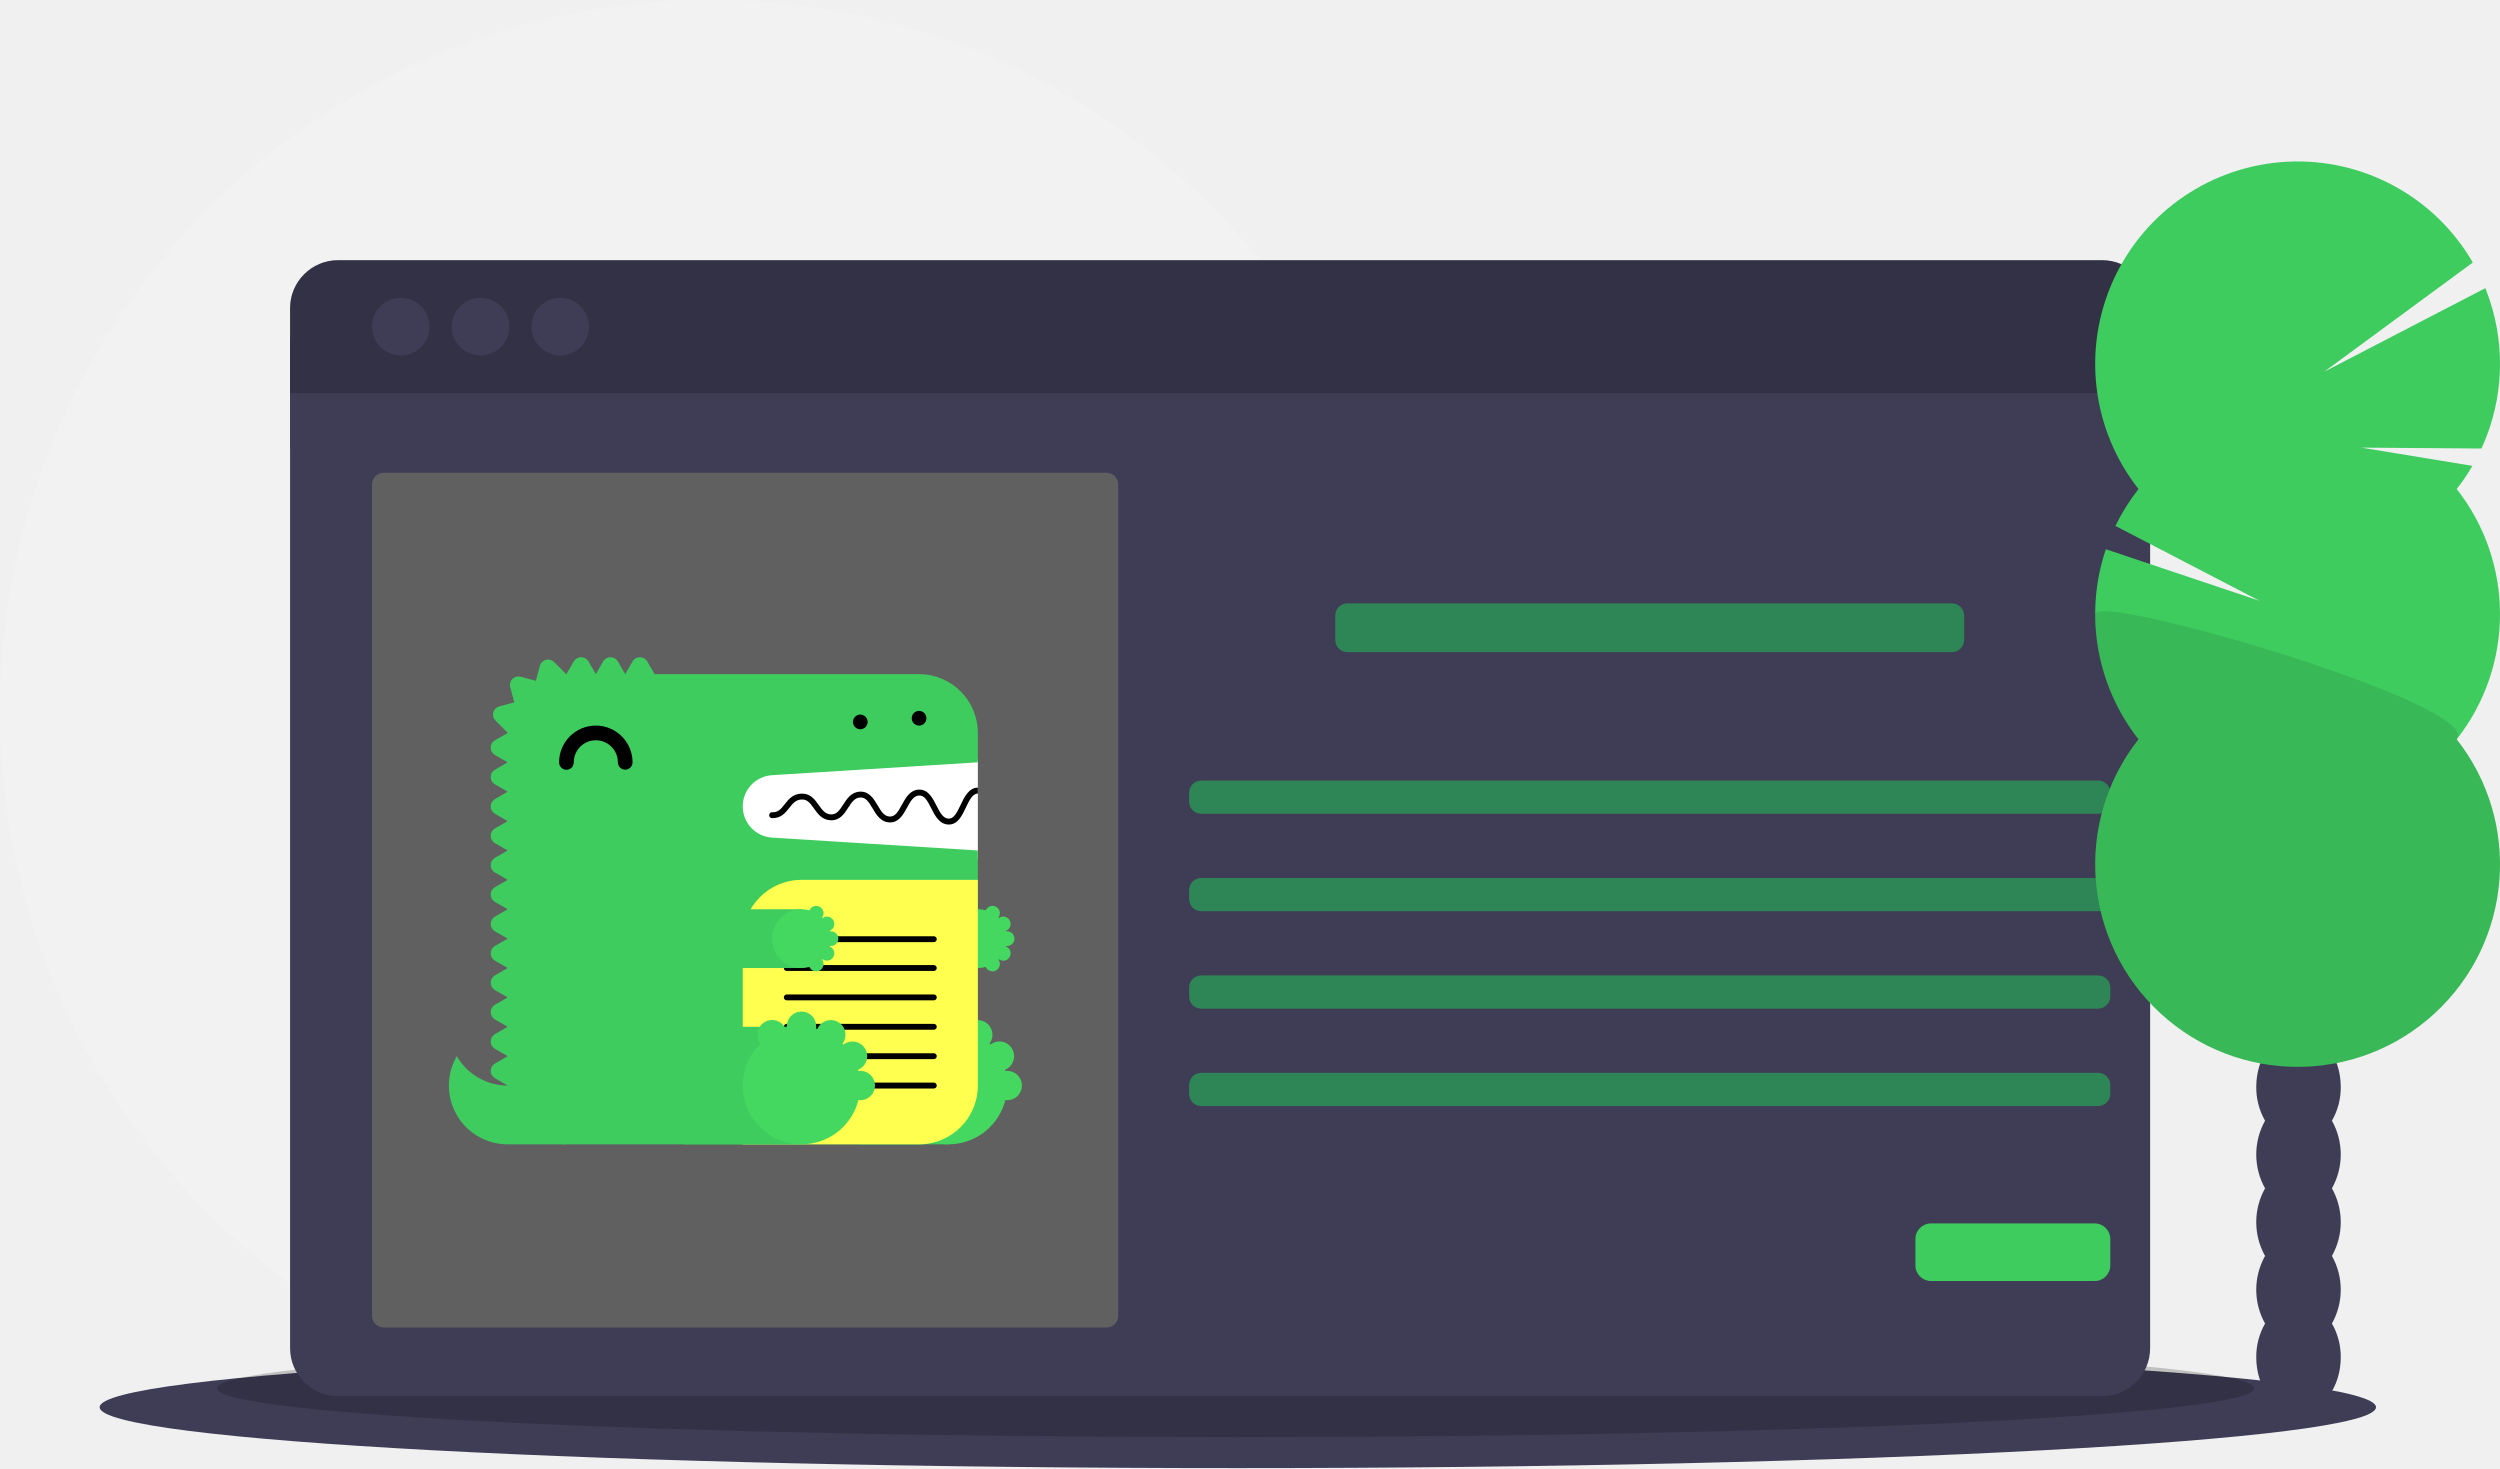
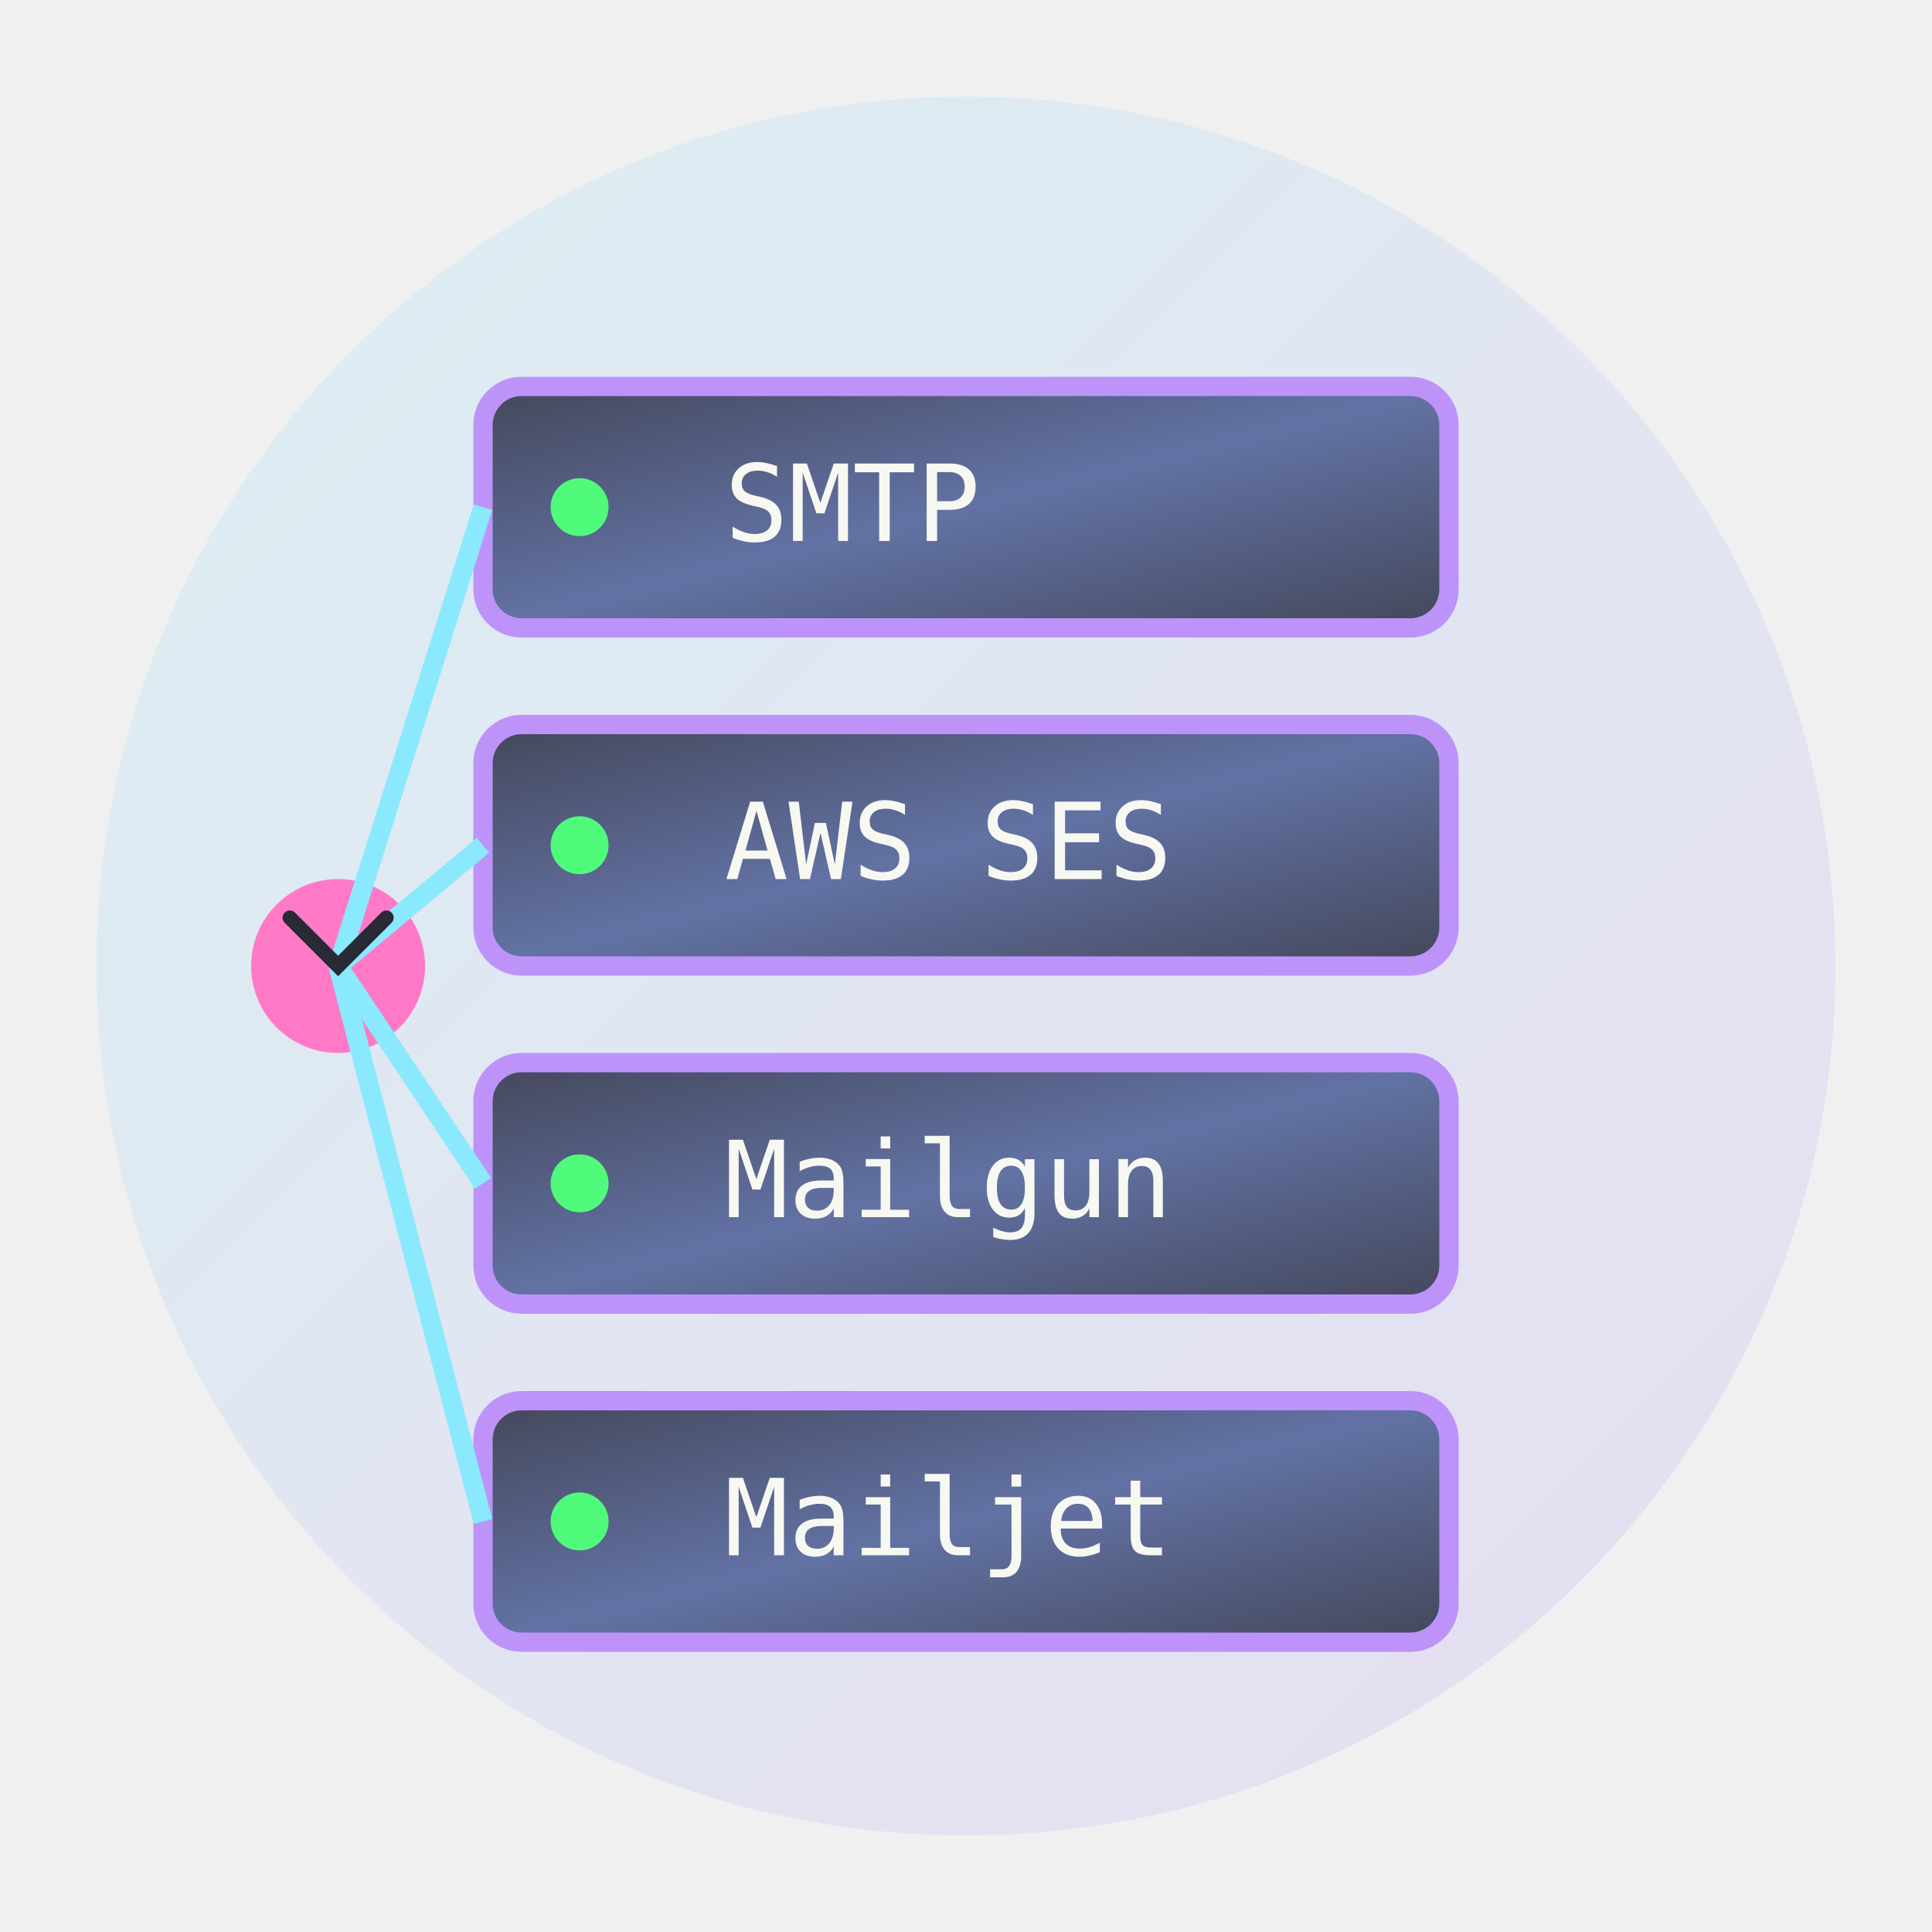
- <svg xmlns="http://www.w3.org/2000/svg" width="1129" height="663" viewBox="0 0 1129 663">
-   <circle cx="321" cy="321" r="321" fill="#f2f2f2" />
-   <ellipse cx="559" cy="635.5" rx="514" ry="27.5" fill="#3f3d56" />
-   <ellipse cx="558" cy="627" rx="460" ry="22" opacity="0.2" />
-   <rect x="131" y="152.5" width="840" height="50" fill="#3f3d56" />
-   <path d="M166.5,727.33A21.67,21.67,0,0,0,188.17,749H984.83A21.67,21.67,0,0,0,1006.5,727.33V296h-840Z" transform="translate(-35.5 -118.5)" fill="#3f3d56" />
-   <path d="M984.83,236H188.17A21.67,21.67,0,0,0,166.5,257.67V296h840V257.67A21.67,21.67,0,0,0,984.83,236Z" transform="translate(-35.5 -118.5)" fill="#3f3d56" />
-   <path d="M984.83,236H188.17A21.67,21.67,0,0,0,166.5,257.67V296h840V257.67A21.67,21.67,0,0,0,984.83,236Z" transform="translate(-35.5 -118.5)" opacity="0.2" />
-   <circle cx="181" cy="147.5" r="13" fill="#3f3d56" />
-   <circle cx="217" cy="147.5" r="13" fill="#3f3d56" />
-   <circle cx="253" cy="147.5" r="13" fill="#3f3d56" />
-   <rect x="168" y="213.5" width="337" height="386" rx="5.335" fill="#606060" />
-   <rect x="603" y="272.5" width="284" height="22" rx="5.476" fill="#2e8555" />
-   <rect x="537" y="352.5" width="416" height="15" rx="5.476" fill="#2e8555" />
-   <rect x="537" y="396.5" width="416" height="15" rx="5.476" fill="#2e8555" />
-   <rect x="537" y="440.5" width="416" height="15" rx="5.476" fill="#2e8555" />
-   <rect x="537" y="484.5" width="416" height="15" rx="5.476" fill="#2e8555" />
-   <rect x="865" y="552.5" width="88" height="26" rx="7.028" fill="#3ecc5f" />
-   <path d="M1088.603,624.616a30.114,30.114,0,0,0,3.983-15.266c0-13.797-8.544-24.981-19.083-24.981s-19.083,11.184-19.083,24.981a30.114,30.114,0,0,0,3.983,15.266,31.248,31.248,0,0,0,0,30.532,31.248,31.248,0,0,0,0,30.532,31.248,31.248,0,0,0,0,30.532,30.114,30.114,0,0,0-3.983,15.266c0,13.797,8.544,24.981,19.083,24.981s19.083-11.184,19.083-24.981a30.114,30.114,0,0,0-3.983-15.266,31.248,31.248,0,0,0,0-30.532,31.248,31.248,0,0,0,0-30.532,31.248,31.248,0,0,0,0-30.532Z" transform="translate(-35.5 -118.5)" fill="#3f3d56" />
-   <ellipse cx="1038.003" cy="460.318" rx="19.083" ry="24.981" fill="#3f3d56" />
-   <ellipse cx="1038.003" cy="429.786" rx="19.083" ry="24.981" fill="#3f3d56" />
-   <path d="M1144.939,339.345a91.611,91.611,0,0,0,7.107-10.461l-50.141-8.235,54.229.403a91.566,91.566,0,0,0,1.746-72.426l-72.754,37.741,67.097-49.321a91.413,91.413,0,1,0-150.971,102.298,91.458,91.458,0,0,0-10.425,16.669l65.087,33.814-69.4-23.292a91.46,91.46,0,0,0,14.738,85.837,91.406,91.406,0,1,0,143.689,0,91.418,91.418,0,0,0,0-113.029Z" transform="translate(-35.5 -118.5)" fill="#3ecc5f" fill-rule="evenodd" />
-   <path d="M981.688,395.859a91.013,91.013,0,0,0,19.561,56.514,91.406,91.406,0,1,0,143.689,0C1157.19,436.821,981.688,385.6,981.688,395.859Z" transform="translate(-35.5 -118.5)" opacity="0.1" />
-   <path d="M365.62,461.436H477.094v45.12H365.62Z" transform="translate(-35.5 -118.5)" fill="#fff" fill-rule="evenodd" />
-   <path d="M264.763,608.741a26.509,26.509,0,0,1-22.962-13.271,26.51,26.51,0,0,0,22.962,39.812H291.304V608.741Z" transform="translate(-35.5 -118.5)" fill="#3ecc5f" fill-rule="evenodd" />
-   <path d="M384.172,468.571l92.922-5.807V449.493a26.541,26.541,0,0,0-26.541-26.541H331.116l-3.318-5.746a3.83,3.83,0,0,0-6.635,0l-3.318,5.746-3.318-5.746a3.83,3.83,0,0,0-6.635,0l-3.318,5.746L301.257,417.205a3.83,3.83,0,0,0-6.635,0L291.304,422.951c-.029,0-.056.004-.086.004l-5.497-5.495a3.829,3.829,0,0,0-6.407,1.717l-1.817,6.773L270.607,424.103a3.83,3.83,0,0,0-4.691,4.693l1.845,6.891-6.771,1.814a3.832,3.832,0,0,0-1.72,6.41l5.497,5.497c0,.028-.004.056-.004.085l-5.746,3.318a3.83,3.83,0,0,0,0,6.635l5.746,3.318L259.016,466.081a3.83,3.83,0,0,0,0,6.635l5.746,3.318-5.746,3.318a3.83,3.83,0,0,0,0,6.635l5.746,3.318-5.746,3.318a3.83,3.83,0,0,0,0,6.635l5.746,3.318-5.746,3.318a3.83,3.83,0,0,0,0,6.635l5.746,3.318-5.746,3.318a3.83,3.83,0,0,0,0,6.635l5.746,3.318-5.746,3.318a3.83,3.83,0,0,0,0,6.635l5.746,3.318-5.746,3.318a3.83,3.83,0,0,0,0,6.635l5.746,3.318L259.016,558.976a3.83,3.83,0,0,0,0,6.635l5.746,3.318-5.746,3.318a3.83,3.83,0,0,0,0,6.635l5.746,3.318-5.746,3.318a3.83,3.83,0,0,0,0,6.635l5.746,3.318-5.746,3.318a3.83,3.83,0,0,0,0,6.635l5.746,3.318A26.541,26.541,0,0,0,291.304,635.283H450.553A26.541,26.541,0,0,0,477.094,608.741V502.575l-92.922-5.807a14.126,14.126,0,0,1,0-28.198" transform="translate(-35.5 -118.5)" fill="#3ecc5f" fill-rule="evenodd" />
-   <path d="M424.011,635.283h39.812V582.2H424.011Z" transform="translate(-35.5 -118.5)" fill="#3ecc5f" fill-rule="evenodd" />
-   <path d="M490.365,602.106a6.602,6.602,0,0,0-.848.085c-.05-.199-.098-.399-.154-.599A6.627,6.627,0,1,0,482.806,590.21q-.22-.225-.445-.446a6.624,6.624,0,1,0-11.397-6.564c-.196-.056-.394-.102-.591-.153a6.64,6.64,0,1,0-13.101,0c-.196.05-.394.097-.591.153a6.628,6.628,0,1,0-11.397,6.564,26.528,26.528,0,1,0,44.231,25.528,6.621,6.621,0,1,0,.848-13.186" transform="translate(-35.5 -118.5)" fill="#44d860" fill-rule="evenodd" />
-   <path d="M437.282,555.658H477.094V529.117H437.282Z" transform="translate(-35.5 -118.5)" fill="#3ecc5f" fill-rule="evenodd" />
-   <path d="M490.365,545.705a3.318,3.318,0,0,0,0-6.635,3.411,3.411,0,0,0-.423.042c-.027-.1-.049-.199-.077-.299a3.319,3.319,0,0,0-1.278-6.379,3.282,3.282,0,0,0-2.001.687q-.109-.113-.223-.223a3.282,3.282,0,0,0,.671-1.983,3.318,3.318,0,0,0-6.37-1.299,13.271,13.271,0,1,0,0,25.541,3.318,3.318,0,0,0,6.37-1.299,3.282,3.282,0,0,0-.671-1.983q.113-.109.223-.223a3.282,3.282,0,0,0,2.001.687,3.318,3.318,0,0,0,1.278-6.379c.028-.098.05-.199.077-.299a3.413,3.413,0,0,0,.423.042" transform="translate(-35.5 -118.5)" fill="#44d860" fill-rule="evenodd" />
-   <path d="M317.845,466.081a3.318,3.318,0,0,1-3.318-3.318,9.953,9.953,0,1,0-19.906,0,3.318,3.318,0,1,1-6.635,0,16.588,16.588,0,1,1,33.177,0,3.318,3.318,0,0,1-3.318,3.318" transform="translate(-35.5 -118.5)" fill-rule="evenodd" />
-   <path d="M370.928,635.283h79.624A26.541,26.541,0,0,0,477.094,608.741v-92.895H397.47a26.541,26.541,0,0,0-26.541,26.541Z" transform="translate(-35.5 -118.5)" fill="#ffff50" fill-rule="evenodd" />
-   <path d="M457.214,556.985H390.808a1.327,1.327,0,0,1,0-2.654h66.407a1.327,1.327,0,0,1,0,2.654m0,26.541H390.808a1.327,1.327,0,1,1,0-2.654h66.407a1.327,1.327,0,0,1,0,2.654m0,26.541H390.808a1.327,1.327,0,1,1,0-2.654h66.407a1.327,1.327,0,0,1,0,2.654m0-66.107H390.808a1.327,1.327,0,0,1,0-2.654h66.407a1.327,1.327,0,0,1,0,2.654m0,26.295H390.808a1.327,1.327,0,0,1,0-2.654h66.407a1.327,1.327,0,0,1,0,2.654m0,26.541H390.808a1.327,1.327,0,0,1,0-2.654h66.407a1.327,1.327,0,0,1,0,2.654M477.094,474.191c-.016,0-.029-.008-.045-.007-4.101.139-6.041,4.241-7.753,7.86-1.786,3.782-3.168,6.241-5.432,6.167-2.507-.09-3.94-2.922-5.458-5.919-1.744-3.442-3.734-7.347-7.913-7.201-4.042.138-5.989,3.708-7.706,6.857-1.827,3.355-3.071,5.395-5.469,5.3-2.557-.093-3.916-2.395-5.489-5.06-1.753-2.967-3.78-6.304-7.878-6.189-3.973.137-5.925,3.165-7.648,5.839-1.822,2.827-3.099,4.549-5.527,4.447-2.618-.093-3.971-2.004-5.535-4.216-1.757-2.486-3.737-5.299-7.823-5.162-3.886.133-5.838,2.614-7.559,4.801-1.635,2.076-2.912,3.718-5.612,3.615a1.328,1.328,0,1,0-.096,2.654c4.004.134,6.032-2.389,7.793-4.628,1.562-1.985,2.91-3.699,5.564-3.789,2.556-.109,3.754,1.48,5.567,4.041,1.721,2.434,3.675,5.194,7.605,5.336,4.118.138,6.099-2.939,7.854-5.663,1.569-2.434,2.922-4.535,5.507-4.624,2.379-.089,3.675,1.792,5.501,4.885,1.721,2.916,3.671,6.219,7.68,6.365,4.147.143,6.15-3.477,7.895-6.682,1.512-2.771,2.938-5.388,5.466-5.476,2.379-.056,3.62,2.117,5.456,5.746,1.715,3.388,3.659,7.226,7.73,7.373l.224.004c4.066,0,5.996-4.081,7.704-7.689,1.512-3.198,2.942-6.211,5.397-6.334Z" transform="translate(-35.5 -118.5)" fill-rule="evenodd" />
-   <path d="M344.387,635.283h53.083V582.2H344.387Z" transform="translate(-35.5 -118.5)" fill="#3ecc5f" fill-rule="evenodd" />
-   <path d="M424.011,602.106a6.602,6.602,0,0,0-.848.085c-.05-.199-.098-.399-.154-.599A6.627,6.627,0,1,0,416.452,590.21q-.22-.225-.445-.446a6.624,6.624,0,1,0-11.397-6.564c-.196-.056-.394-.102-.591-.153a6.64,6.64,0,1,0-13.101,0c-.196.05-.394.097-.591.153a6.628,6.628,0,1,0-11.397,6.564,26.528,26.528,0,1,0,44.231,25.528,6.621,6.621,0,1,0,.848-13.186" transform="translate(-35.5 -118.5)" fill="#44d860" fill-rule="evenodd" />
-   <path d="M344.387,555.658h53.083V529.117H344.387Z" transform="translate(-35.5 -118.5)" fill="#3ecc5f" fill-rule="evenodd" />
-   <path d="M410.74,545.705a3.318,3.318,0,1,0,0-6.635,3.411,3.411,0,0,0-.423.042c-.027-.1-.049-.199-.077-.299a3.319,3.319,0,0,0-1.278-6.379,3.282,3.282,0,0,0-2.001.687q-.109-.113-.223-.223a3.282,3.282,0,0,0,.671-1.983,3.318,3.318,0,0,0-6.37-1.299,13.271,13.271,0,1,0,0,25.541,3.318,3.318,0,0,0,6.37-1.299,3.282,3.282,0,0,0-.671-1.983q.113-.109.223-.223a3.282,3.282,0,0,0,2.001.687,3.318,3.318,0,0,0,1.278-6.379c.028-.098.05-.199.077-.299a3.413,3.413,0,0,0,.423.042" transform="translate(-35.5 -118.5)" fill="#44d860" fill-rule="evenodd" />
-   <path d="M424.011,447.834a3.603,3.603,0,0,1-.65-.066,3.344,3.344,0,0,1-.624-.186,3.447,3.447,0,0,1-.572-.305,5.027,5.027,0,0,1-.504-.411,3.887,3.887,0,0,1-.41-.504,3.275,3.275,0,0,1-.557-1.845,3.602,3.602,0,0,1,.066-.65,3.826,3.826,0,0,1,.184-.624,3.489,3.489,0,0,1,.307-.571,3.197,3.197,0,0,1,.914-.916,3.447,3.447,0,0,1,.572-.305,3.344,3.344,0,0,1,.624-.186,3.069,3.069,0,0,1,1.301,0,3.223,3.223,0,0,1,1.194.491,5.028,5.028,0,0,1,.504.411,4.88,4.88,0,0,1,.411.504,3.382,3.382,0,0,1,.305.571,3.478,3.478,0,0,1,.252,1.274A3.364,3.364,0,0,1,426.36,446.865a5.027,5.027,0,0,1-.504.411,3.306,3.306,0,0,1-1.845.557m26.541-1.659a3.388,3.388,0,0,1-2.35-.969,5.042,5.042,0,0,1-.41-.504,3.275,3.275,0,0,1-.557-1.845,3.387,3.387,0,0,1,.967-2.349,5.026,5.026,0,0,1,.504-.411,3.447,3.447,0,0,1,.572-.305,3.343,3.343,0,0,1,.624-.186,3.07,3.07,0,0,1,1.301,0,3.224,3.224,0,0,1,1.194.491,5.026,5.026,0,0,1,.504.411,3.388,3.388,0,0,1,.969,2.349,3.726,3.726,0,0,1-.066.65,3.374,3.374,0,0,1-.186.624,4.715,4.715,0,0,1-.305.571,4.88,4.88,0,0,1-.411.504,5.026,5.026,0,0,1-.504.411,3.305,3.305,0,0,1-1.845.557" transform="translate(-35.5 -118.5)" fill-rule="evenodd" />
+ <svg xmlns="http://www.w3.org/2000/svg" width="200" height="200" viewBox="0 0 200 200" fill="none">
+   <circle cx="100" cy="100" r="90" fill="url(#grad1)" opacity="0.2" />
+   <rect x="50" y="40" width="100" height="25" rx="4" fill="url(#grad2)" stroke="#bd93f9" stroke-width="2" />
+   <circle cx="60" cy="52.5" r="3" fill="#50fa7b" />
+   <text x="75" y="56" font-family="monospace" font-size="11" fill="#f8f8f2">SMTP</text>
+   <rect x="50" y="75" width="100" height="25" rx="4" fill="url(#grad2)" stroke="#bd93f9" stroke-width="2" />
+   <circle cx="60" cy="87.5" r="3" fill="#50fa7b" />
+   <text x="75" y="91" font-family="monospace" font-size="11" fill="#f8f8f2">AWS SES</text>
+   <rect x="50" y="110" width="100" height="25" rx="4" fill="url(#grad2)" stroke="#bd93f9" stroke-width="2" />
+   <circle cx="60" cy="122.5" r="3" fill="#50fa7b" />
+   <text x="75" y="126" font-family="monospace" font-size="11" fill="#f8f8f2">Mailgun</text>
+   <rect x="50" y="145" width="100" height="25" rx="4" fill="url(#grad2)" stroke="#bd93f9" stroke-width="2" />
+   <circle cx="60" cy="157.5" r="3" fill="#50fa7b" />
+   <text x="75" y="161" font-family="monospace" font-size="11" fill="#f8f8f2">Mailjet</text>
+   <circle cx="35" cy="100" r="8" fill="#ff79c6" stroke="#ff79c6" stroke-width="2" />
+   <line x1="35" y1="100" x2="50" y2="52.5" stroke="#8be9fd" stroke-width="2" />
+   <line x1="35" y1="100" x2="50" y2="87.5" stroke="#8be9fd" stroke-width="2" />
+   <line x1="35" y1="100" x2="50" y2="122.5" stroke="#8be9fd" stroke-width="2" />
+   <line x1="35" y1="100" x2="50" y2="157.5" stroke="#8be9fd" stroke-width="2" />
+   <path d="M 30 95 L 35 100 L 40 95" stroke="#282a36" stroke-width="1.5" stroke-linecap="round" fill="none" />
+   <defs>
+     <linearGradient id="grad1" x1="0%" y1="0%" x2="100%" y2="100%">
+       <stop offset="0%" stop-color="#8be9fd" />
+       <stop offset="100%" stop-color="#bd93f9" />
+     </linearGradient>
+     <linearGradient id="grad2" x1="0%" y1="0%" x2="100%" y2="100%">
+       <stop offset="0%" stop-color="#44475a" />
+       <stop offset="50%" stop-color="#6272a4" />
+       <stop offset="100%" stop-color="#44475a" />
+     </linearGradient>
+   </defs>
</svg>
